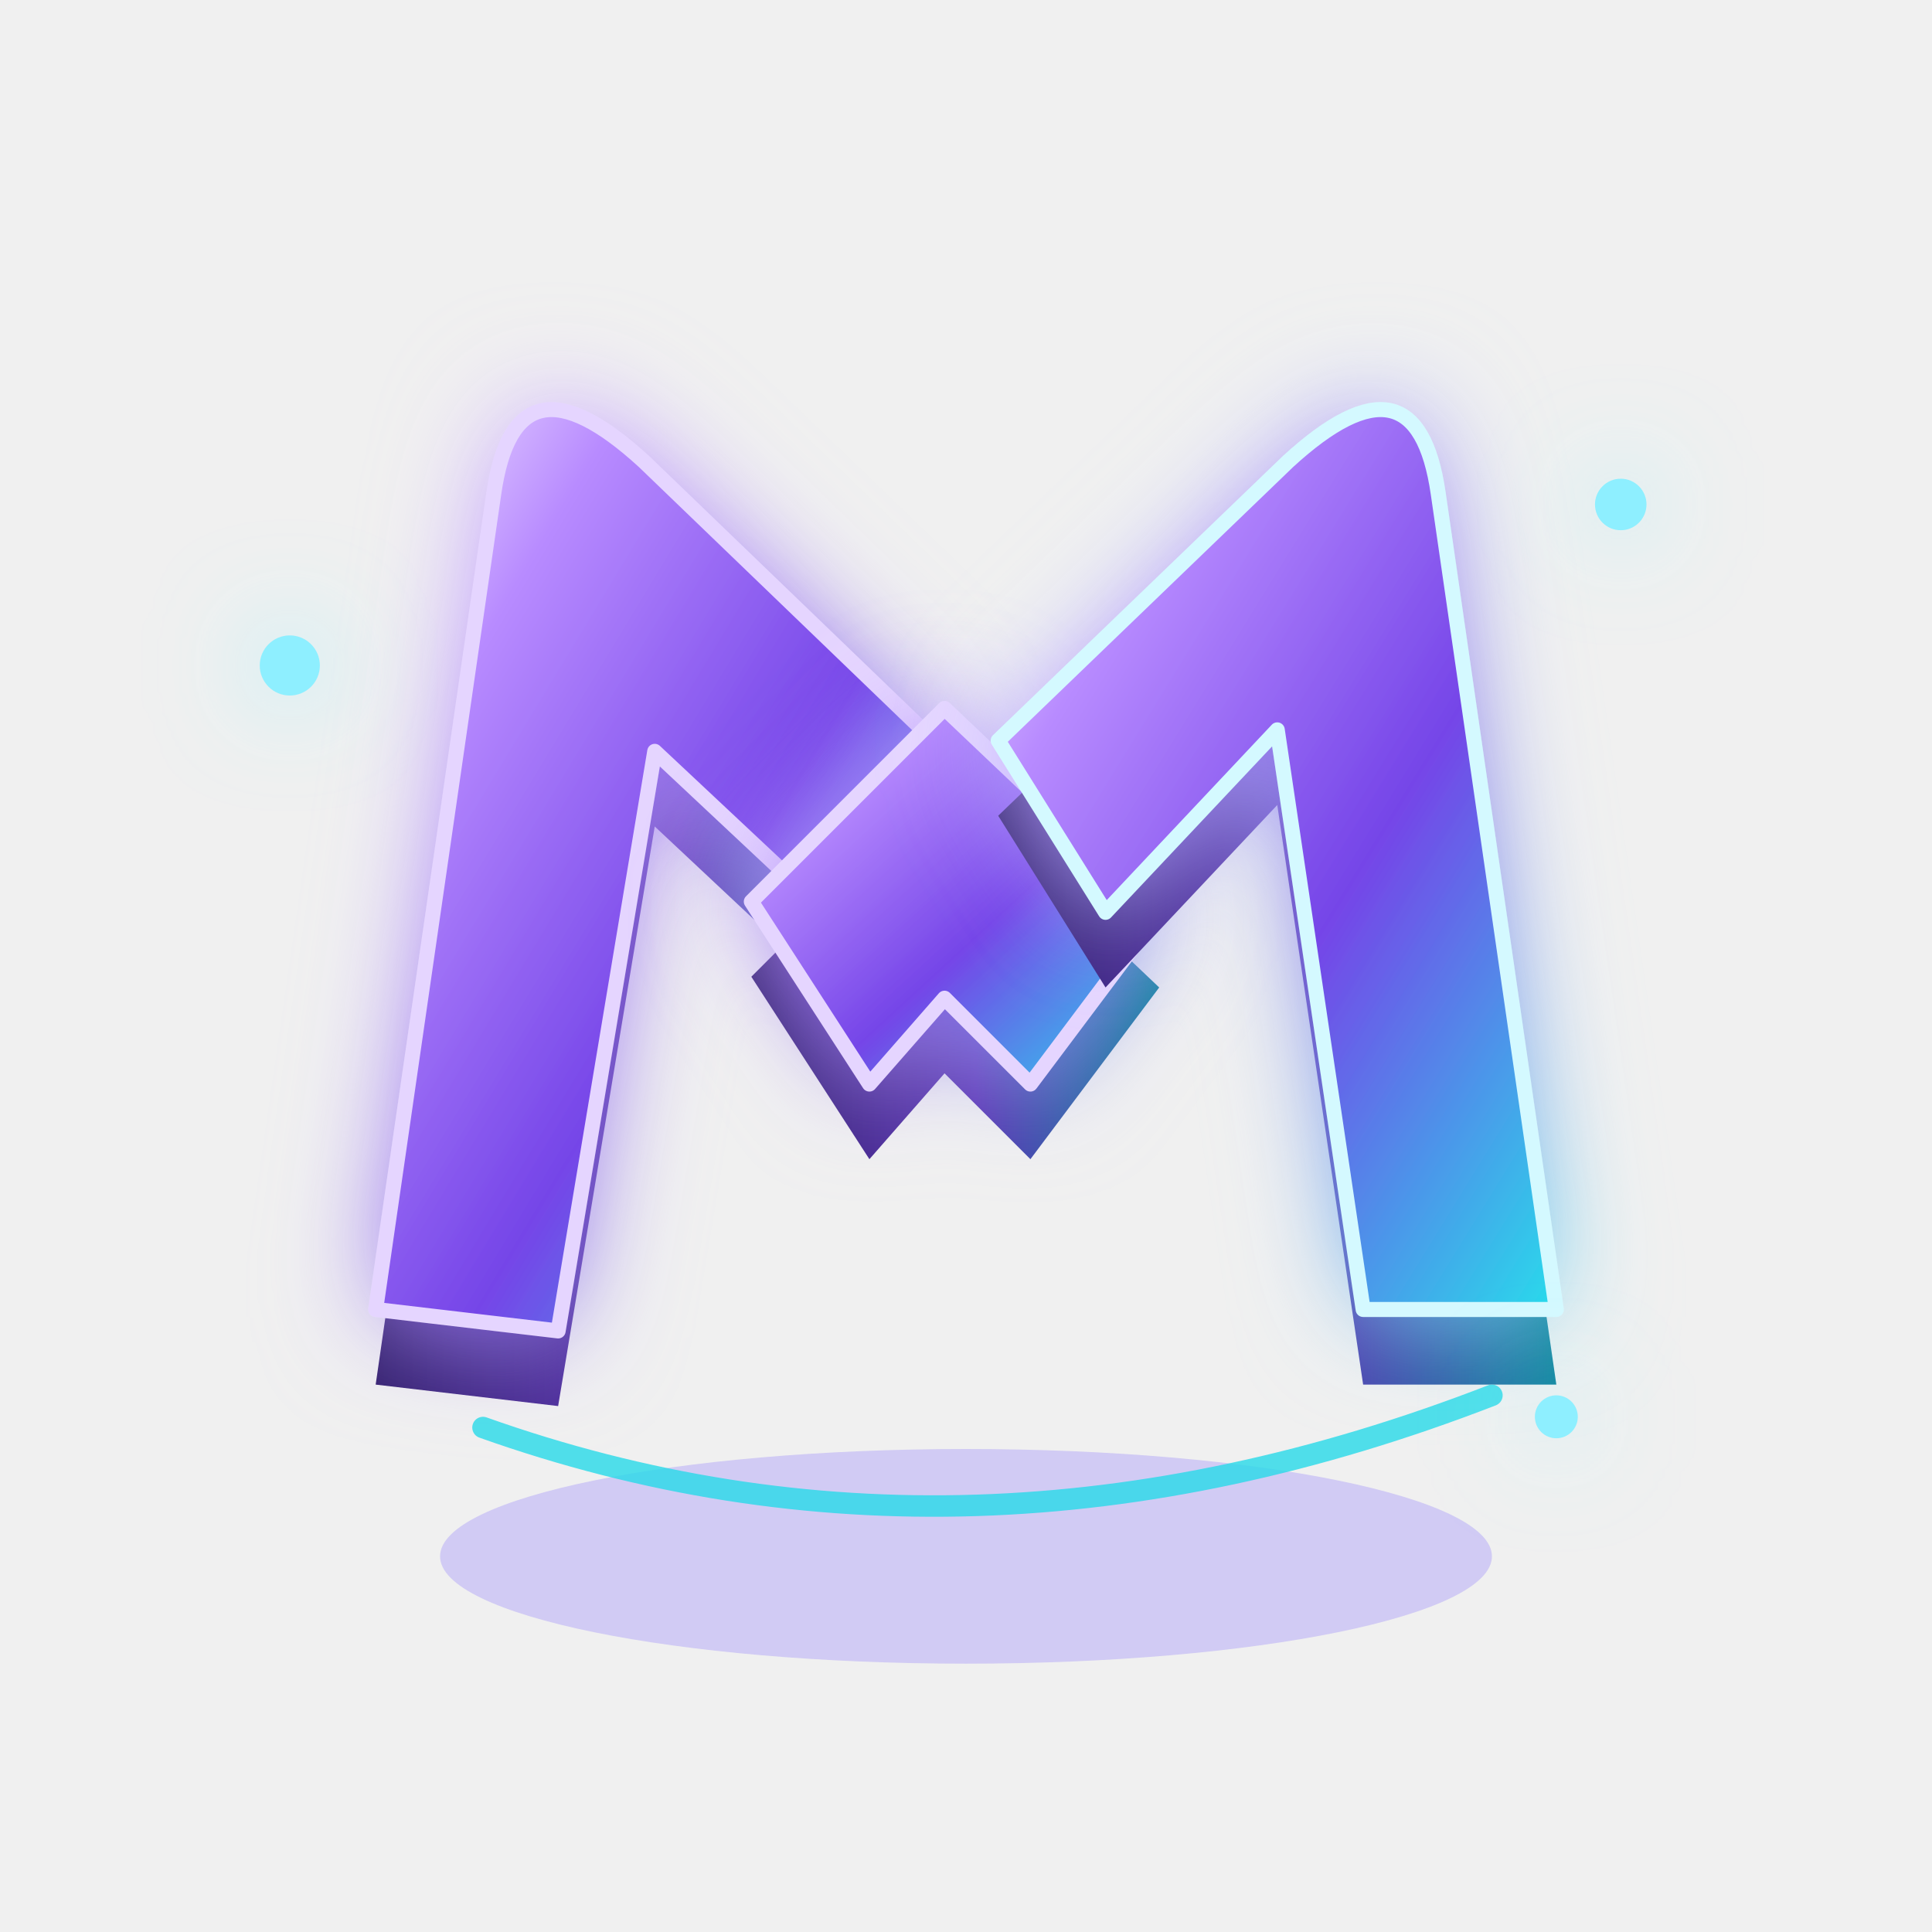
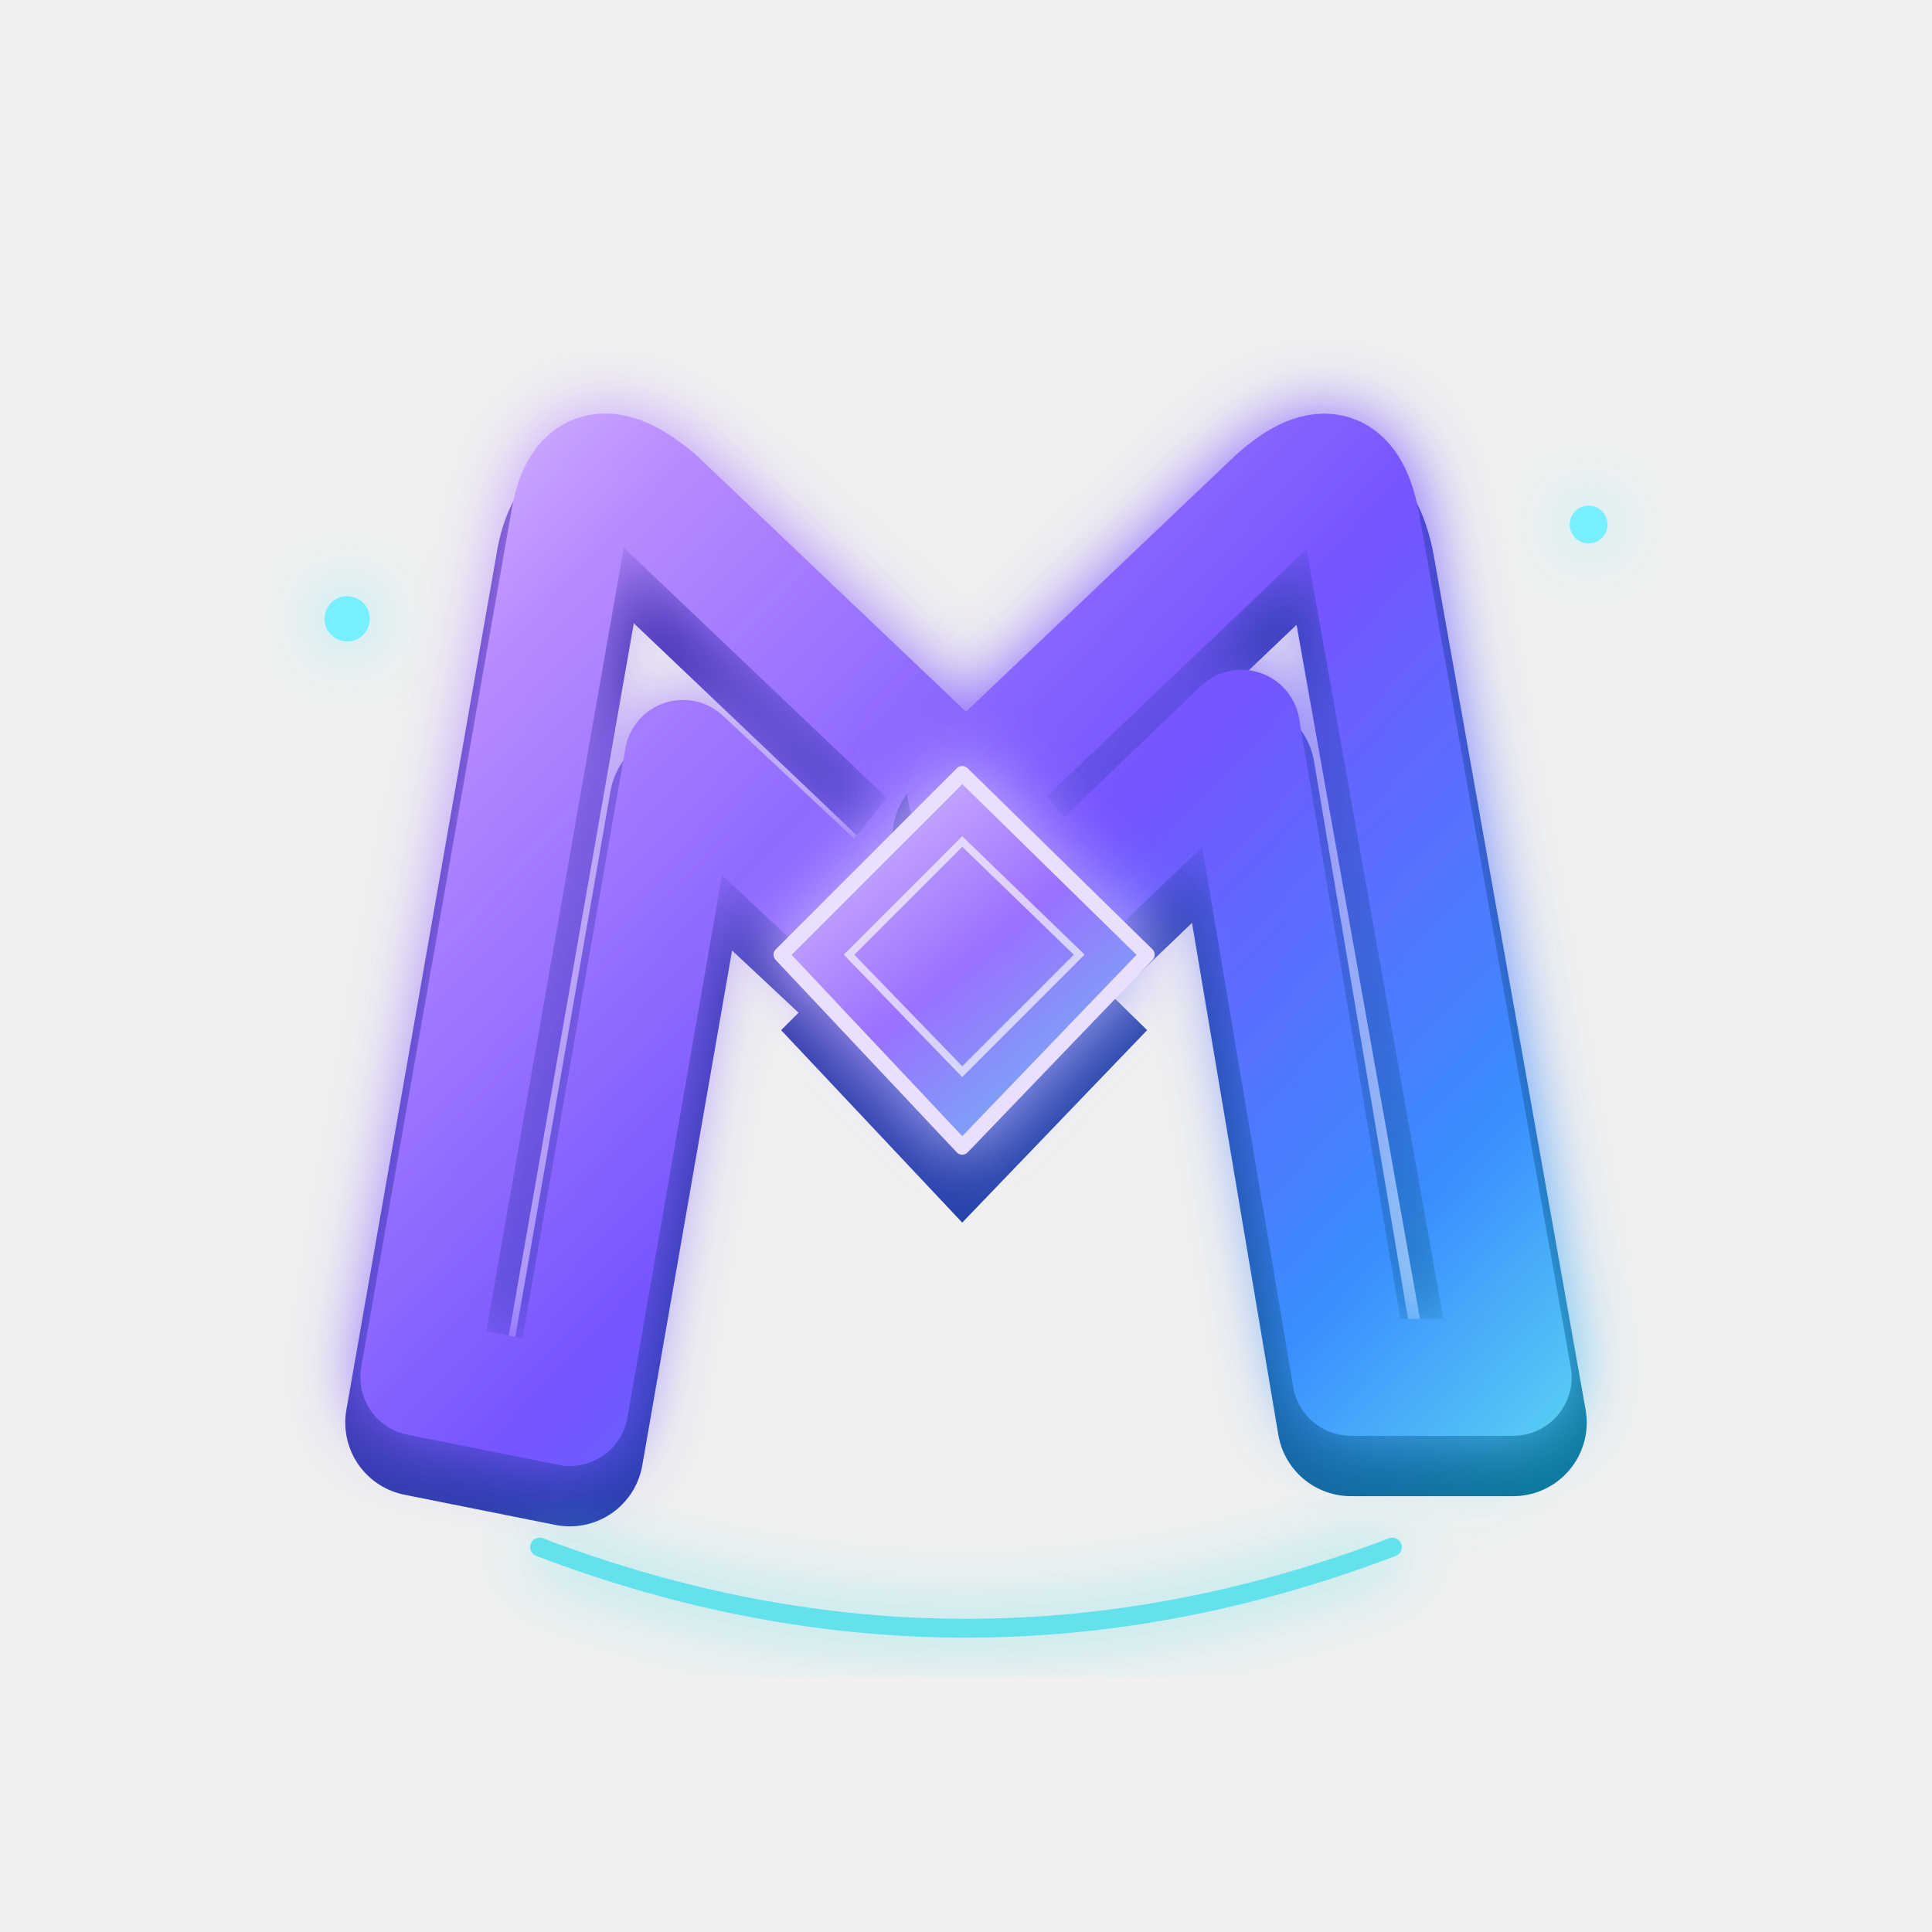
- <svg xmlns="http://www.w3.org/2000/svg" viewBox="0 0 180 180" role="img" aria-labelledby="title desc">
+ <svg xmlns="http://www.w3.org/2000/svg" viewBox="0 0 512 512" role="img" aria-labelledby="title desc">
  <defs>
-     <linearGradient id="front" x1="0" y1="0" x2="1" y2="1">
-       <stop stop-color="#F4E9FF" />
-       <stop offset=".22" stop-color="#B88BFF" />
-       <stop offset=".58" stop-color="#7545E8" />
-       <stop offset="1" stop-color="#28DCEB" />
+     <linearGradient id="ribbon" x1="70" y1="80" x2="430" y2="420" gradientUnits="userSpaceOnUse">
+       <stop stop-color="#F4DFFF" />
+       <stop offset=".22" stop-color="#B78BFF" />
+       <stop offset=".52" stop-color="#7554FF" />
+       <stop offset=".78" stop-color="#398DFF" />
+       <stop offset="1" stop-color="#69F2ED" />
    </linearGradient>
-     <linearGradient id="side" x1="0" y1="0" x2="1" y2="0">
-       <stop stop-color="#34206F" />
-       <stop offset=".55" stop-color="#5B35B5" />
-       <stop offset="1" stop-color="#087F99" />
+     <linearGradient id="edge" x1="90" y1="120" x2="420" y2="400" gradientUnits="userSpaceOnUse">
+       <stop stop-color="#5A31B8" />
+       <stop offset=".55" stop-color="#283FAD" />
+       <stop offset="1" stop-color="#087E9B" />
    </linearGradient>
-     <filter id="glow" x="-70%" y="-70%" width="240%" height="240%">
-       <feGaussianBlur stdDeviation="5" result="b" />
+     <linearGradient id="core" x1="205" y1="180" x2="320" y2="320" gradientUnits="userSpaceOnUse">
+       <stop stop-color="#F7E9FF" />
+       <stop offset=".5" stop-color="#9A70FF" />
+       <stop offset="1" stop-color="#54E9EF" />
+     </linearGradient>
+     <filter id="aura" x="-60%" y="-60%" width="220%" height="220%">
+       <feGaussianBlur stdDeviation="9" result="blur" />
      <feMerge>
-         <feMergeNode in="b" />
+         <feMergeNode in="blur" />
        <feMergeNode in="SourceGraphic" />
      </feMerge>
    </filter>
+     <filter id="soft" x="-50%" y="-50%" width="200%" height="200%">
+       <feGaussianBlur stdDeviation="3" />
+     </filter>
  </defs>
-   <ellipse cx="90" cy="145" rx="49" ry="10" fill="#6D55FF" opacity=".24" />
-   <g class="spin" transform-origin="90px 88px">
-     <g class="piece left">
-       <path d="M35 122 46 46Q48 32 60 43L87 69 77 85 61 70 52 124Z" fill="url(#side)" transform="translate(0 7)" />
-       <path d="M35 122 46 46Q48 32 60 43L87 69 77 85 61 70 52 124Z" fill="url(#front)" stroke="#E5D5FF" stroke-width="1.4" stroke-linejoin="round" filter="url(#glow)" />
-     </g>
-     <g class="piece middle">
-       <path d="M70 84 88 66 108 85 96 101 88 93 81 101Z" fill="url(#side)" transform="translate(0 7)" />
-       <path d="M70 84 88 66 108 85 96 101 88 93 81 101Z" fill="url(#front)" stroke="#E5D5FF" stroke-width="1.4" stroke-linejoin="round" filter="url(#glow)" />
-     </g>
-     <g class="piece right">
-       <path d="m93 69 27-26q12-11 14 3l11 76h-18l-8-54-16 17Z" fill="url(#side)" transform="translate(0 7)" />
-       <path d="m93 69 27-26q12-11 14 3l11 76h-18l-8-54-16 17Z" fill="url(#front)" stroke="#D4F9FF" stroke-width="1.4" stroke-linejoin="round" filter="url(#glow)" />
-     </g>
-     <path d="M45 133Q90 149 139 130" fill="none" stroke="#27D9E8" stroke-width="2" stroke-linecap="round" opacity=".8" />
-   </g>
-   <g fill="#8EEFFF" filter="url(#glow)">
-     <circle cx="27" cy="62" r="2.8">
-       <animate attributeName="opacity" values=".2;1;.2" dur="2s" repeatCount="indefinite" />
+   <g fill="#77EFFF" filter="url(#aura)">
+     <circle cx="92" cy="164" r="6">
+       <animate attributeName="opacity" values=".25;1;.25" dur="2.4s" repeatCount="indefinite" />
    </circle>
-     <circle cx="151" cy="47" r="2.4">
-       <animate attributeName="opacity" values="1;.2;1" dur="2.6s" repeatCount="indefinite" />
+     <circle cx="421" cy="139" r="5">
+       <animate attributeName="opacity" values="1;.2;1" dur="2.1s" repeatCount="indefinite" />
    </circle>
-     <circle cx="145" cy="132" r="2">
-       <animate attributeName="opacity" values=".2;1;.2" dur="1.8s" repeatCount="indefinite" />
+     <circle cx="390" cy="391" r="4">
+       <animate attributeName="opacity" values=".2;.9;.2" dur="1.8s" repeatCount="indefinite" />
    </circle>
  </g>
+   <g class="orbit" transform-origin="256px 256px">
+     <g class="wing wing-left">
+       <path d="M111 365 151 137Q155 116 174 132L256 210 228 245 181 201 151 373Z" fill="none" stroke="url(#edge)" stroke-width="39" stroke-linecap="round" stroke-linejoin="round" transform="translate(0 12)" />
+       <path d="M111 365 151 137Q155 116 174 132L256 210 228 245 181 201 151 373Z" fill="none" stroke="url(#ribbon)" stroke-width="31" stroke-linecap="round" stroke-linejoin="round" filter="url(#aura)" />
+     </g>
+     <g class="wing wing-right">
+       <path d="m256 210 82-78q19-17 23 8l40 225h-43l-29-172-48 46Z" fill="none" stroke="url(#edge)" stroke-width="39" stroke-linecap="round" stroke-linejoin="round" transform="translate(0 12)" />
+       <path d="m256 210 82-78q19-17 23 8l40 225h-43l-29-172-48 46Z" fill="none" stroke="url(#ribbon)" stroke-width="31" stroke-linecap="round" stroke-linejoin="round" filter="url(#aura)" />
+     </g>
+     <g class="core">
+       <path d="m207 263 48-48 49 48-49 51Z" fill="url(#edge)" transform="translate(0 10)" />
+       <path d="m207 253 48-48 49 48-49 51Z" fill="url(#core)" stroke="#EADFFF" stroke-width="4" stroke-linejoin="round" filter="url(#aura)" />
+       <path d="m225 253 30-30 31 30-31 31Z" fill="none" stroke="#FFFFFF" stroke-opacity=".65" stroke-width="2" />
+     </g>
+   </g>
+   <path d="M143 410Q256 453 369 410" fill="none" stroke="#35DDEB" stroke-width="5" stroke-linecap="round" opacity=".75" filter="url(#aura)" />
  <style>
- .spin{animation:turn 8s cubic-bezier(.45,0,.55,1) infinite;transform-style:preserve-3d}
- .piece{transform-box:fill-box;transform-origin:center;animation-duration:8s;animation-iteration-count:infinite;animation-timing-function:cubic-bezier(.4,0,.2,1)}
- .left{animation-name:splitL}.middle{animation-name:splitM}.right{animation-name:splitR}
- @keyframes turn{0%,18%{transform:perspective(650px) rotateY(0deg) rotateX(-5deg) scale(1)}30%,68%{transform:perspective(650px) rotateY(180deg) rotateX(8deg) scale(.94)}82%,100%{transform:perspective(650px) rotateY(360deg) rotateX(-5deg) scale(1)}}
- @keyframes splitL{0%,25%,78%,100%{transform:translate3d(0,0,0)}42%,62%{transform:translate3d(-23px,-15px,35px) rotate(-13deg)}}
- @keyframes splitM{0%,25%,78%,100%{transform:translate3d(0,0,0)}42%,62%{transform:translate3d(0,-25px,48px) rotate(7deg)}}
- @keyframes splitR{0%,25%,78%,100%{transform:translate3d(0,0,0)}42%,62%{transform:translate3d(23px,-13px,35px) rotate(13deg)}}
- @media(prefers-reduced-motion:reduce){.spin,.piece{animation:none}}
+ .orbit{animation:orbitTurn 9s cubic-bezier(.45,0,.55,1) infinite;transform-style:preserve-3d}
+ .wing,.core{transform-box:fill-box;transform-origin:center;animation-duration:9s;animation-iteration-count:infinite;animation-timing-function:cubic-bezier(.4,0,.2,1)}
+ .wing-left{animation-name:breakLeft}.wing-right{animation-name:breakRight}.core{animation-name:breakCore}
+ @keyframes orbitTurn{0%,18%{transform:perspective(900px) rotateY(0deg) rotateX(-4deg)}32%,68%{transform:perspective(900px) rotateY(180deg) rotateX(7deg) scale(.96)}84%,100%{transform:perspective(900px) rotateY(360deg) rotateX(-4deg)}}
+ @keyframes breakLeft{0%,24%,80%,100%{transform:translate(0,0)}42%,64%{transform:translate(-30px,-20px) rotate(-8deg)}}
+ @keyframes breakRight{0%,24%,80%,100%{transform:translate(0,0)}42%,64%{transform:translate(30px,-20px) rotate(8deg)}}
+ @keyframes breakCore{0%,24%,80%,100%{transform:translate(0,0) scale(1)}42%,64%{transform:translate(0,25px) scale(.88)}}
+ @media(prefers-reduced-motion:reduce){.orbit,.wing,.core{animation:none}}
</style>
</svg>
